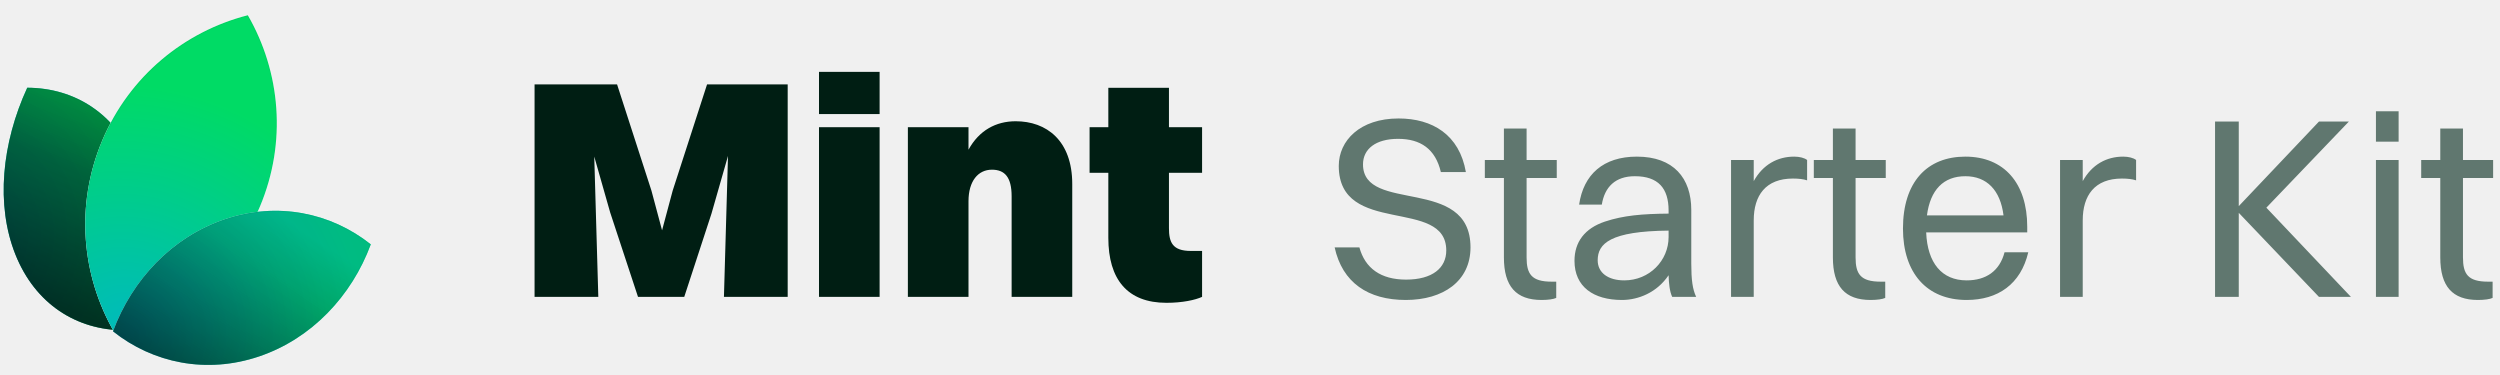
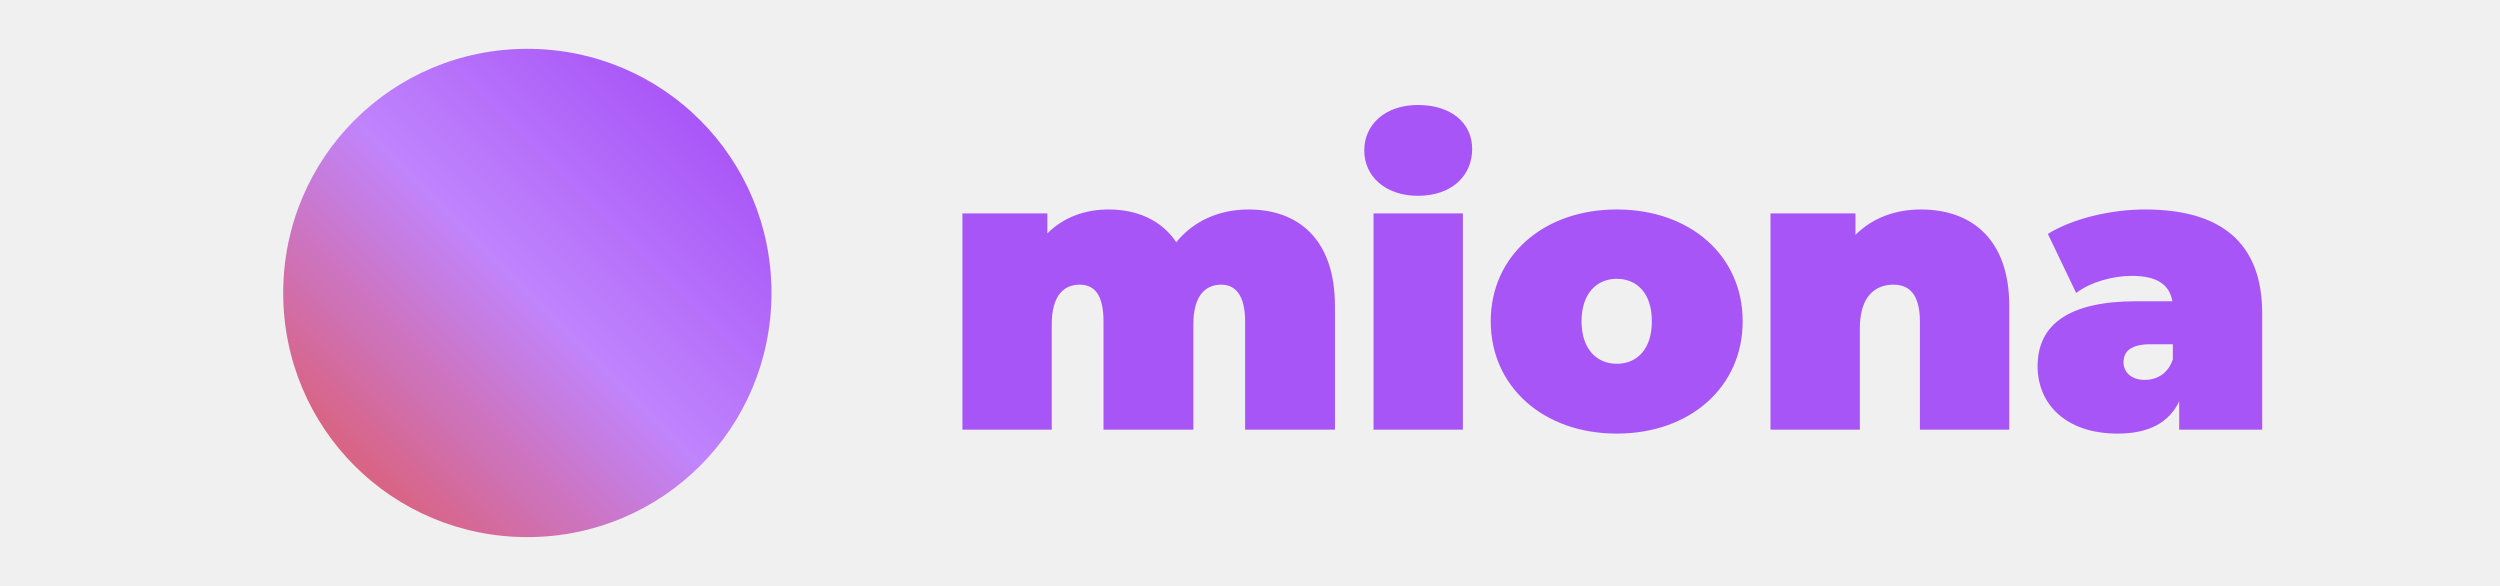
- <svg xmlns="http://www.w3.org/2000/svg" width="160" height="24" viewBox="0 0 160 24" fill="none">
-   <path d="M7.953 21.139C4.896 21.13 2.255 19.458 0.987 16.29C-0.28 13.121 0.109 9.163 1.744 5.615C4.801 5.624 7.442 7.296 8.71 10.465C9.977 13.633 9.588 17.591 7.953 21.139Z" fill="white" />
-   <path d="M7.953 21.139C4.896 21.13 2.255 19.458 0.987 16.29C-0.28 13.121 0.109 9.163 1.744 5.615C4.801 5.624 7.442 7.296 8.71 10.465C9.977 13.633 9.588 17.591 7.953 21.139Z" fill="url(#paint0_radial_115_86)" />
-   <path d="M7.953 21.139C4.896 21.13 2.255 19.458 0.987 16.29C-0.28 13.121 0.109 9.163 1.744 5.615C4.801 5.624 7.442 7.296 8.71 10.465C9.977 13.633 9.588 17.591 7.953 21.139Z" fill="black" fill-opacity="0.5" style="mix-blend-mode:hard-light" />
-   <path d="M7.953 21.139C4.896 21.13 2.255 19.458 0.987 16.29C-0.28 13.121 0.109 9.163 1.744 5.615C4.801 5.624 7.442 7.296 8.71 10.465C9.977 13.633 9.588 17.591 7.953 21.139Z" fill="url(#paint1_linear_115_86)" fill-opacity="0.5" style="mix-blend-mode:hard-light" />
-   <path d="M7.935 21.111C4.897 21.096 2.274 19.431 1.013 16.279C-0.248 13.124 0.136 9.182 1.762 5.643C4.8 5.659 7.423 7.324 8.684 10.476C9.945 13.63 9.561 17.572 7.935 21.111Z" stroke="url(#paint2_linear_115_86)" stroke-opacity="0.05" stroke-width="0.056" />
-   <path d="M7.31 21.257C11.354 20.221 14.884 17.375 16.628 13.236C18.373 9.097 17.945 4.587 15.86 0.976C11.816 2.012 8.287 4.858 6.542 8.998C4.797 13.137 5.225 17.646 7.31 21.257Z" fill="white" />
-   <path d="M7.31 21.257C11.354 20.221 14.884 17.375 16.628 13.236C18.373 9.097 17.945 4.587 15.86 0.976C11.816 2.012 8.287 4.858 6.542 8.998C4.797 13.137 5.225 17.646 7.31 21.257Z" fill="url(#paint3_radial_115_86)" />
-   <path d="M16.602 13.225C14.864 17.349 11.351 20.187 7.324 21.225C5.253 17.624 4.829 13.132 6.568 9.009C8.306 4.885 11.819 2.047 15.846 1.009C17.918 4.61 18.341 9.101 16.602 13.225Z" stroke="url(#paint4_linear_115_86)" stroke-opacity="0.05" stroke-width="0.056" />
-   <path d="M7.234 21.207C9.789 23.237 13.21 23.951 16.577 22.814C19.944 21.677 22.506 18.945 23.73 15.638C21.175 13.608 17.754 12.894 14.387 14.031C11.02 15.168 8.458 17.901 7.234 21.207Z" fill="white" />
-   <path d="M7.234 21.207C9.789 23.237 13.21 23.951 16.577 22.814C19.944 21.677 22.506 18.945 23.73 15.638C21.175 13.608 17.754 12.894 14.387 14.031C11.02 15.168 8.458 17.901 7.234 21.207Z" fill="url(#paint5_radial_115_86)" />
-   <path d="M7.234 21.207C9.789 23.237 13.21 23.951 16.577 22.814C19.944 21.677 22.506 18.945 23.73 15.638C21.175 13.608 17.754 12.894 14.387 14.031C11.02 15.168 8.458 17.901 7.234 21.207Z" fill="black" fill-opacity="0.2" style="mix-blend-mode:hard-light" />
-   <path d="M7.234 21.207C9.789 23.237 13.21 23.951 16.577 22.814C19.944 21.677 22.506 18.945 23.73 15.638C21.175 13.608 17.754 12.894 14.387 14.031C11.02 15.168 8.458 17.901 7.234 21.207Z" fill="url(#paint6_linear_115_86)" fill-opacity="0.5" style="mix-blend-mode:hard-light" />
-   <path d="M16.568 22.787C13.218 23.918 9.814 23.212 7.267 21.198C8.492 17.907 11.044 15.189 14.396 14.058C17.747 12.927 21.15 13.633 23.697 15.648C22.472 18.938 19.92 21.656 16.568 22.787Z" stroke="url(#paint7_linear_115_86)" stroke-opacity="0.05" stroke-width="0.056" />
-   <path d="M34.212 19V5.4H39.492L41.692 12.2L42.372 14.74L43.052 12.2L45.252 5.4H50.412V19H46.332L46.592 9.98L45.532 13.68L43.792 19H40.832L39.052 13.6L38.032 10.02L38.292 19H34.212ZM52.416 7.3V4.6H56.295V7.3H52.416ZM52.416 19V8.14H56.295V19H52.416ZM58.104 19V8.14H61.984V9.58C62.664 8.34 63.744 7.76 65.004 7.76C66.964 7.76 68.624 8.98 68.624 11.78V19H64.744V12.56C64.744 11.34 64.304 10.86 63.484 10.86C62.604 10.86 61.984 11.58 61.984 12.88V19H58.104ZM70.933 15.22V11.06H69.733V8.14H70.933V5.62H74.813V8.14H76.933V11.06H74.813V14.6C74.813 15.5 75.033 16.06 76.213 16.06H76.933V19C76.493 19.2 75.673 19.38 74.653 19.38C72.153 19.38 70.933 17.88 70.933 15.22Z" fill="#001E13" />
-   <path d="M87.232 10.519C87.232 13.687 94.112 11.229 94.112 15.832C94.112 17.994 92.364 19.198 89.971 19.198C87.562 19.198 85.912 18.093 85.417 15.832H87.001C87.364 17.169 88.371 17.895 89.987 17.895C91.671 17.895 92.561 17.152 92.561 16.03C92.561 12.598 85.681 15.155 85.681 10.618C85.681 9.001 87.034 7.582 89.509 7.582C91.671 7.582 93.403 8.621 93.816 11.014H92.215C91.868 9.529 90.912 8.886 89.476 8.886C88.057 8.886 87.232 9.529 87.232 10.519ZM96.25 16.476V11.393H95.029V10.239H96.25V8.226H97.702V10.239H99.632V11.393H97.702V16.476C97.702 17.532 98.015 18.026 99.302 18.026H99.599V19.066C99.434 19.148 99.071 19.198 98.659 19.198C97.025 19.198 96.25 18.323 96.25 16.476ZM102.516 13.093H101.064C101.345 11.162 102.615 10.024 104.76 10.024C107.103 10.024 108.242 11.393 108.242 13.44V16.888C108.242 17.895 108.324 18.521 108.555 19H107.021C106.856 18.654 106.806 18.142 106.79 17.614C106.047 18.72 104.859 19.198 103.803 19.198C101.988 19.198 100.767 18.357 100.767 16.69C100.767 15.486 101.427 14.611 102.714 14.182C103.902 13.786 105.107 13.687 106.79 13.671V13.473C106.79 12.053 106.13 11.278 104.628 11.278C103.374 11.278 102.698 11.971 102.516 13.093ZM102.252 16.657C102.252 17.465 102.929 17.944 103.952 17.944C105.569 17.944 106.79 16.674 106.79 15.172V14.759C103.061 14.793 102.252 15.585 102.252 16.657ZM110.787 19V10.239H112.239V11.591C112.833 10.519 113.774 10.024 114.83 10.024C115.176 10.024 115.49 10.107 115.655 10.239V11.542C115.407 11.46 115.094 11.427 114.747 11.427C112.998 11.427 112.239 12.515 112.239 14.1V19H110.787ZM117.305 16.476V11.393H116.084V10.239H117.305V8.226H118.757V10.239H120.688V11.393H118.757V16.476C118.757 17.532 119.071 18.026 120.358 18.026H120.655V19.066C120.49 19.148 120.127 19.198 119.714 19.198C118.081 19.198 117.305 18.323 117.305 16.476ZM129.809 16.145C129.33 18.192 127.862 19.198 125.865 19.198C123.324 19.198 121.79 17.482 121.79 14.627C121.79 11.658 123.324 10.024 125.783 10.024C128.258 10.024 129.743 11.723 129.743 14.512V14.875H123.275C123.357 16.838 124.281 17.944 125.865 17.944C127.103 17.944 127.977 17.35 128.291 16.145H129.809ZM125.783 11.278C124.38 11.278 123.539 12.152 123.324 13.786H128.225C128.027 12.169 127.152 11.278 125.783 11.278ZM131.843 19V10.239H133.295V11.591C133.889 10.519 134.829 10.024 135.885 10.024C136.232 10.024 136.545 10.107 136.71 10.239V11.542C136.463 11.46 136.149 11.427 135.803 11.427C134.054 11.427 133.295 12.515 133.295 14.1V19H131.843ZM141.763 19V7.78H143.281V13.192L148.413 7.78H150.327L145.047 13.291L150.459 19H148.413L143.281 13.621V19H141.763ZM152.06 9.067V7.12H153.512V9.067H152.06ZM152.06 19V10.239H153.512V19H152.06ZM156.178 16.476V11.393H154.957V10.239H156.178V8.226H157.63V10.239H159.56V11.393H157.63V16.476C157.63 17.532 157.943 18.026 159.23 18.026H159.527V19.066C159.362 19.148 158.999 19.198 158.587 19.198C156.953 19.198 156.178 18.323 156.178 16.476Z" fill="#002719" fill-opacity="0.6" />
+ <svg xmlns="http://www.w3.org/2000/svg" version="1.2" viewBox="0 0 512 120" width="512" height="120">
  <defs>
-     <radialGradient id="paint0_radial_115_86" cx="0" cy="0" r="1" gradientUnits="userSpaceOnUse" gradientTransform="translate(-3.00503 15.023) rotate(-10.029) scale(17.9572 17.784)">
-       <stop stop-color="#00B0BB" />
-       <stop offset="1" stop-color="#00DB65" />
-     </radialGradient>
-     <linearGradient id="paint1_linear_115_86" x1="7.39" y1="4.813" x2="1.63" y2="18.689" gradientUnits="userSpaceOnUse">
-       <stop stop-color="#18E299" />
-       <stop offset="1" />
-     </linearGradient>
-     <linearGradient id="paint2_linear_115_86" x1="7.948" y1="8.016" x2="1.761" y2="18.746" gradientUnits="userSpaceOnUse">
-       <stop />
-       <stop offset="1" stop-opacity="0" />
-     </linearGradient>
-     <radialGradient id="paint3_radial_115_86" cx="0" cy="0" r="1" gradientUnits="userSpaceOnUse" gradientTransform="translate(8.11404 20.8822) rotate(-75.7542) scale(21.6246 23.7772)">
-       <stop stop-color="#00BBBB" />
-       <stop offset="0.713" stop-color="#00DB65" />
-     </radialGradient>
-     <linearGradient id="paint4_linear_115_86" x1="7.602" y1="5.871" x2="15.556" y2="16.372" gradientUnits="userSpaceOnUse">
-       <stop />
-       <stop offset="1" stop-opacity="0" />
-     </linearGradient>
-     <radialGradient id="paint5_radial_115_86" cx="0" cy="0" r="1" gradientUnits="userSpaceOnUse" gradientTransform="translate(7.84537 21.5181) rotate(-20.3525) scale(18.5603 17.32)">
-       <stop stop-color="#00B0BB" />
-       <stop offset="1" stop-color="#00DB65" />
-     </radialGradient>
-     <linearGradient id="paint6_linear_115_86" x1="16.808" y1="13.007" x2="10.041" y2="22.994" gradientUnits="userSpaceOnUse">
-       <stop stop-color="#00B1BC" />
-       <stop offset="1" />
-     </linearGradient>
-     <linearGradient id="paint7_linear_115_86" x1="16.808" y1="13.007" x2="14.169" y2="23.841" gradientUnits="userSpaceOnUse">
-       <stop />
-       <stop offset="1" stop-opacity="0" />
+     <linearGradient id="P" gradientUnits="userSpaceOnUse" />
+     <linearGradient id="g1" x2="1" href="#P" gradientTransform="matrix(74,-74,74,74,71,97)">
+       <stop stop-color="#da627d" />
+       <stop offset=".5" stop-color="#c084fc" />
+       <stop offset="1" stop-color="#a855f7" />
    </linearGradient>
  </defs>
+   <style>.a{fill:url(#g1)}.b{fill:#a855f7}</style>
+   <path class="a" d="m108 110c-27.7 0-50-22.3-50-50 0-27.7 22.3-50 50-50 27.7 0 50 22.3 50 50 0 27.7-22.3 50-50 50z" />
+   <path class="b" d="m255.7 42.9c-6.1 0-11.3 2.4-14.8 6.7-3.1-4.6-8.1-6.7-13.9-6.7-4.8 0-9.2 1.6-12.5 4.9v-4.1h-17.4v44.3h18.3v-21.6c0-5.9 2.5-8.1 5.7-8.1 3.1 0 4.9 2.1 4.9 7.6v22.1h18.4v-21.6c0-5.9 2.5-8.1 5.7-8.1 2.9 0 4.9 2.1 4.9 7.6v22.1h18.4v-25.3c0-13.9-7.7-19.8-17.7-19.8zm34.7-2.8c6.8 0 11.1-4 11.1-9.6 0-5.3-4.3-9-11.1-9-6.7 0-11 4-11 9.3 0 5.3 4.3 9.3 11 9.3zm-9.1 47.9h18.3v-44.3h-18.3zm49.8 0.8c15.1 0 25.8-9.6 25.8-23 0-13.4-10.7-22.9-25.8-22.9-15 0-25.8 9.5-25.8 22.9 0 13.4 10.8 23 25.8 23zm0-14.3c-4 0-7.2-2.9-7.2-8.7 0-5.8 3.2-8.7 7.2-8.7 4.1 0 7.2 2.9 7.2 8.7 0 5.8-3.1 8.7-7.2 8.7zm62.3-31.6c-5.2 0-9.9 1.7-13.4 5.2v-4.4h-17.4v44.3h18.3v-20.8c0-6.6 3.2-8.9 6.9-8.9 3.3 0 5.4 2.1 5.4 7.6v22.1h18.3v-25.3c0-13.9-7.9-19.8-18.1-19.8zm45.9 0c-6.9 0-14.7 1.8-19.9 5l5.8 12.1c2.9-2.2 7.4-3.5 11.4-3.5 5.2 0 7.7 1.8 8.3 5.2h-7.4c-13.7 0-20.2 4.7-20.2 13.3 0 7.6 5.6 13.8 16.4 13.8 6.3 0 10.5-2.2 12.6-6.6v5.8h17v-23.8c0-14.8-8.8-21.3-24-21.3zm-0.1 34.9c-2.7 0-4.3-1.6-4.3-3.6 0-2.4 1.7-3.7 5.6-3.7h4.5v3.1c-1 2.9-3.2 4.2-5.8 4.2z" />
</svg>
